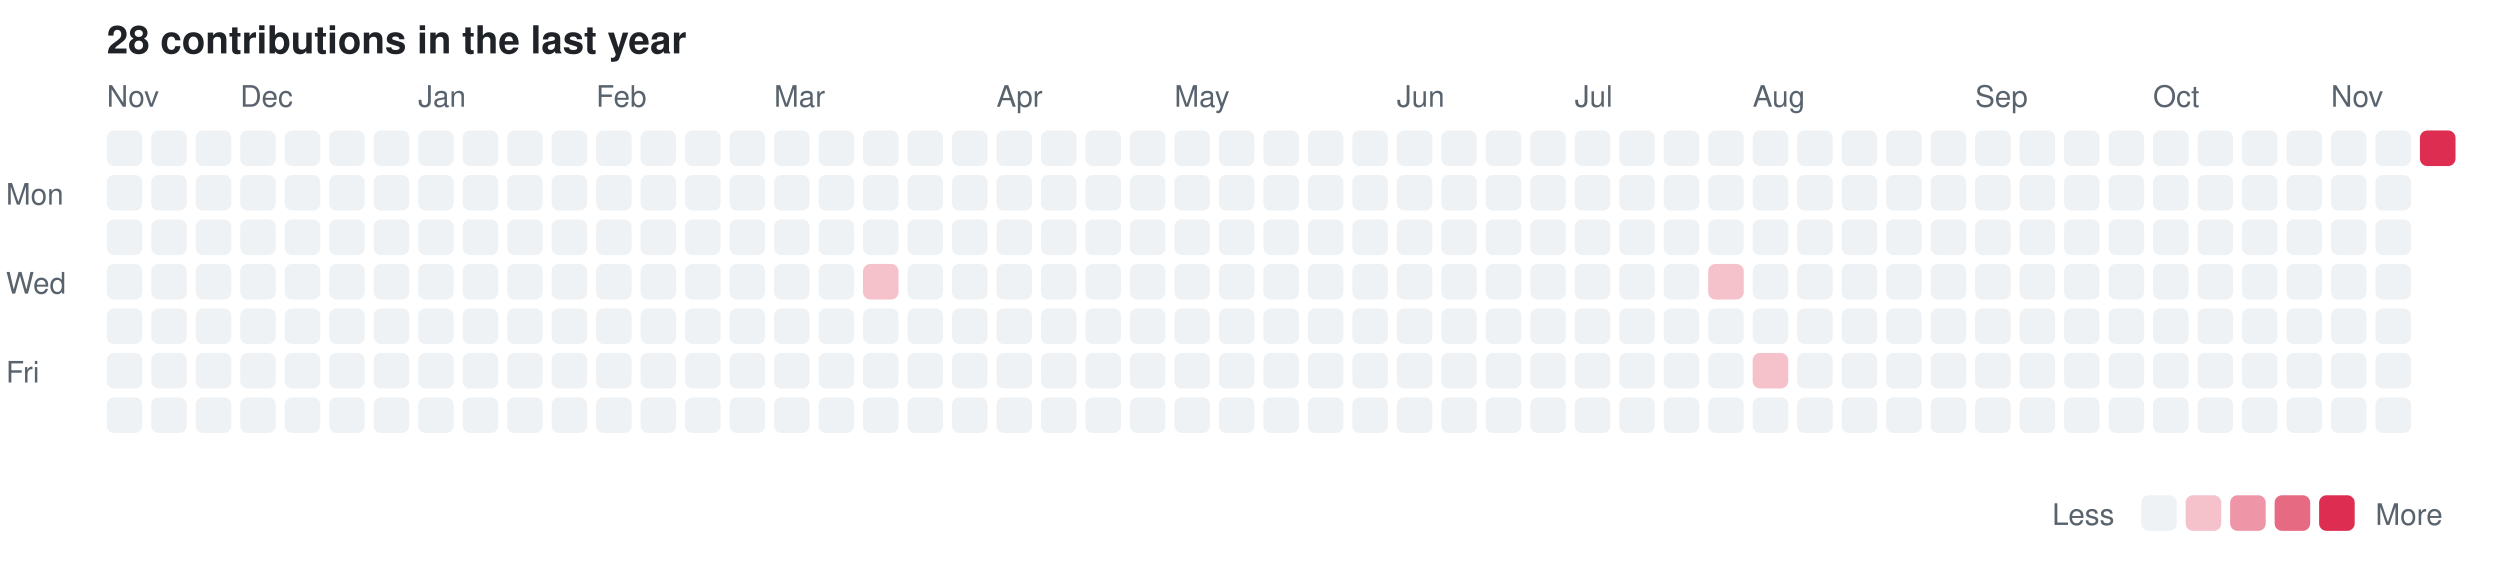
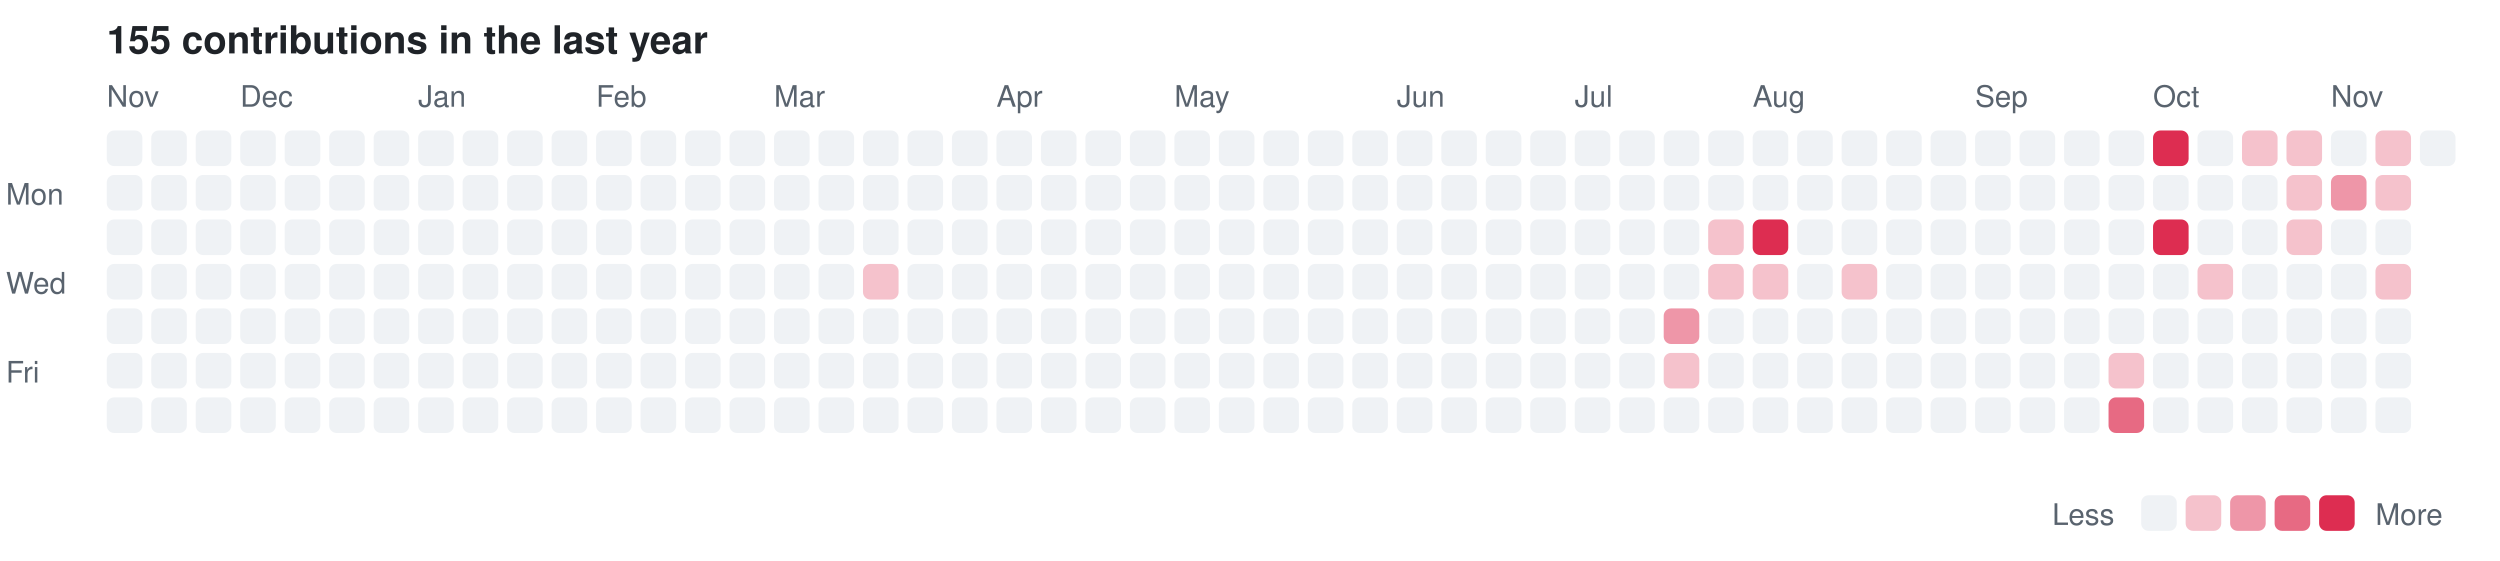
- <svg xmlns="http://www.w3.org/2000/svg" viewBox="0 0 843 189" width="843" height="189" role="img" aria-label="28 contributions in the last year" font-family="Montserrat, -apple-system, 'Segoe UI', Helvetica, Arial, sans-serif">
+ <svg xmlns="http://www.w3.org/2000/svg" viewBox="0 0 843 189" width="843" height="189" role="img" aria-label="155 contributions in the last year" font-family="Montserrat, -apple-system, 'Segoe UI', Helvetica, Arial, sans-serif">
  <style>.l0{fill:#eff2f5}.l1{fill:#f5c2cc}.l2{fill:#ee96a8}.l3{fill:#e76a83}.l4{fill:#dd2d51}.m{fill:#59636e}.s{fill:#1f2328}@media(prefers-color-scheme:dark){.l0{fill:#161b22}.l1{fill:#562737}.l2{fill:#852f45}.l3{fill:#b33853}.l4{fill:#e04060}.m{fill:#9198a1}.s{fill:#f0f6fc}}.w{animation:w 7s ease-in-out infinite}@keyframes w{0%,14%,100%{opacity:1}6%{opacity:.35}}</style>
-   <text class="s" x="36" y="18" font-size="13" font-weight="600">28 contributions in the last year</text>
+   <text class="s" x="36" y="18" font-size="13" font-weight="600">155 contributions in the last year</text>
  <text class="m" x="36" y="36" font-size="10">Nov</text>
  <g class="w" style="animation-delay:0.00s">
    <rect class="l0" x="36" y="44" width="12" height="12" rx="2.5" />
    <rect class="l0" x="36" y="59" width="12" height="12" rx="2.5" />
    <rect class="l0" x="36" y="74" width="12" height="12" rx="2.5" />
    <rect class="l0" x="36" y="89" width="12" height="12" rx="2.5" />
    <rect class="l0" x="36" y="104" width="12" height="12" rx="2.5" />
    <rect class="l0" x="36" y="119" width="12" height="12" rx="2.5" />
    <rect class="l0" x="36" y="134" width="12" height="12" rx="2.5" />
  </g>
  <g class="w" style="animation-delay:0.06s">
    <rect class="l0" x="51" y="44" width="12" height="12" rx="2.5" />
    <rect class="l0" x="51" y="59" width="12" height="12" rx="2.5" />
    <rect class="l0" x="51" y="74" width="12" height="12" rx="2.5" />
    <rect class="l0" x="51" y="89" width="12" height="12" rx="2.5" />
    <rect class="l0" x="51" y="104" width="12" height="12" rx="2.5" />
    <rect class="l0" x="51" y="119" width="12" height="12" rx="2.5" />
    <rect class="l0" x="51" y="134" width="12" height="12" rx="2.5" />
  </g>
  <g class="w" style="animation-delay:0.12s">
    <rect class="l0" x="66" y="44" width="12" height="12" rx="2.5" />
    <rect class="l0" x="66" y="59" width="12" height="12" rx="2.5" />
    <rect class="l0" x="66" y="74" width="12" height="12" rx="2.5" />
    <rect class="l0" x="66" y="89" width="12" height="12" rx="2.5" />
    <rect class="l0" x="66" y="104" width="12" height="12" rx="2.5" />
    <rect class="l0" x="66" y="119" width="12" height="12" rx="2.5" />
    <rect class="l0" x="66" y="134" width="12" height="12" rx="2.5" />
  </g>
  <text class="m" x="81" y="36" font-size="10">Dec</text>
  <g class="w" style="animation-delay:0.18s">
    <rect class="l0" x="81" y="44" width="12" height="12" rx="2.5" />
    <rect class="l0" x="81" y="59" width="12" height="12" rx="2.5" />
    <rect class="l0" x="81" y="74" width="12" height="12" rx="2.5" />
    <rect class="l0" x="81" y="89" width="12" height="12" rx="2.5" />
    <rect class="l0" x="81" y="104" width="12" height="12" rx="2.5" />
    <rect class="l0" x="81" y="119" width="12" height="12" rx="2.5" />
    <rect class="l0" x="81" y="134" width="12" height="12" rx="2.5" />
  </g>
  <g class="w" style="animation-delay:0.24s">
    <rect class="l0" x="96" y="44" width="12" height="12" rx="2.5" />
    <rect class="l0" x="96" y="59" width="12" height="12" rx="2.5" />
    <rect class="l0" x="96" y="74" width="12" height="12" rx="2.5" />
    <rect class="l0" x="96" y="89" width="12" height="12" rx="2.5" />
    <rect class="l0" x="96" y="104" width="12" height="12" rx="2.5" />
    <rect class="l0" x="96" y="119" width="12" height="12" rx="2.5" />
    <rect class="l0" x="96" y="134" width="12" height="12" rx="2.5" />
  </g>
  <g class="w" style="animation-delay:0.30s">
    <rect class="l0" x="111" y="44" width="12" height="12" rx="2.5" />
    <rect class="l0" x="111" y="59" width="12" height="12" rx="2.5" />
    <rect class="l0" x="111" y="74" width="12" height="12" rx="2.5" />
    <rect class="l0" x="111" y="89" width="12" height="12" rx="2.5" />
    <rect class="l0" x="111" y="104" width="12" height="12" rx="2.5" />
    <rect class="l0" x="111" y="119" width="12" height="12" rx="2.5" />
    <rect class="l0" x="111" y="134" width="12" height="12" rx="2.5" />
  </g>
  <g class="w" style="animation-delay:0.36s">
    <rect class="l0" x="126" y="44" width="12" height="12" rx="2.5" />
    <rect class="l0" x="126" y="59" width="12" height="12" rx="2.5" />
    <rect class="l0" x="126" y="74" width="12" height="12" rx="2.5" />
    <rect class="l0" x="126" y="89" width="12" height="12" rx="2.5" />
    <rect class="l0" x="126" y="104" width="12" height="12" rx="2.5" />
    <rect class="l0" x="126" y="119" width="12" height="12" rx="2.5" />
    <rect class="l0" x="126" y="134" width="12" height="12" rx="2.5" />
  </g>
  <text class="m" x="141" y="36" font-size="10">Jan</text>
  <g class="w" style="animation-delay:0.42s">
    <rect class="l0" x="141" y="44" width="12" height="12" rx="2.5" />
    <rect class="l0" x="141" y="59" width="12" height="12" rx="2.5" />
    <rect class="l0" x="141" y="74" width="12" height="12" rx="2.5" />
    <rect class="l0" x="141" y="89" width="12" height="12" rx="2.5" />
    <rect class="l0" x="141" y="104" width="12" height="12" rx="2.5" />
    <rect class="l0" x="141" y="119" width="12" height="12" rx="2.5" />
    <rect class="l0" x="141" y="134" width="12" height="12" rx="2.5" />
  </g>
  <g class="w" style="animation-delay:0.48s">
    <rect class="l0" x="156" y="44" width="12" height="12" rx="2.5" />
    <rect class="l0" x="156" y="59" width="12" height="12" rx="2.5" />
    <rect class="l0" x="156" y="74" width="12" height="12" rx="2.5" />
    <rect class="l0" x="156" y="89" width="12" height="12" rx="2.5" />
    <rect class="l0" x="156" y="104" width="12" height="12" rx="2.5" />
    <rect class="l0" x="156" y="119" width="12" height="12" rx="2.5" />
    <rect class="l0" x="156" y="134" width="12" height="12" rx="2.5" />
  </g>
  <g class="w" style="animation-delay:0.54s">
    <rect class="l0" x="171" y="44" width="12" height="12" rx="2.5" />
    <rect class="l0" x="171" y="59" width="12" height="12" rx="2.5" />
    <rect class="l0" x="171" y="74" width="12" height="12" rx="2.5" />
    <rect class="l0" x="171" y="89" width="12" height="12" rx="2.5" />
    <rect class="l0" x="171" y="104" width="12" height="12" rx="2.5" />
    <rect class="l0" x="171" y="119" width="12" height="12" rx="2.5" />
    <rect class="l0" x="171" y="134" width="12" height="12" rx="2.5" />
  </g>
  <g class="w" style="animation-delay:0.60s">
    <rect class="l0" x="186" y="44" width="12" height="12" rx="2.5" />
    <rect class="l0" x="186" y="59" width="12" height="12" rx="2.5" />
    <rect class="l0" x="186" y="74" width="12" height="12" rx="2.5" />
    <rect class="l0" x="186" y="89" width="12" height="12" rx="2.5" />
    <rect class="l0" x="186" y="104" width="12" height="12" rx="2.5" />
    <rect class="l0" x="186" y="119" width="12" height="12" rx="2.5" />
    <rect class="l0" x="186" y="134" width="12" height="12" rx="2.5" />
  </g>
  <text class="m" x="201" y="36" font-size="10">Feb</text>
  <g class="w" style="animation-delay:0.66s">
    <rect class="l0" x="201" y="44" width="12" height="12" rx="2.5" />
    <rect class="l0" x="201" y="59" width="12" height="12" rx="2.5" />
    <rect class="l0" x="201" y="74" width="12" height="12" rx="2.5" />
    <rect class="l0" x="201" y="89" width="12" height="12" rx="2.5" />
    <rect class="l0" x="201" y="104" width="12" height="12" rx="2.5" />
    <rect class="l0" x="201" y="119" width="12" height="12" rx="2.5" />
    <rect class="l0" x="201" y="134" width="12" height="12" rx="2.5" />
  </g>
  <g class="w" style="animation-delay:0.72s">
    <rect class="l0" x="216" y="44" width="12" height="12" rx="2.5" />
    <rect class="l0" x="216" y="59" width="12" height="12" rx="2.5" />
    <rect class="l0" x="216" y="74" width="12" height="12" rx="2.5" />
    <rect class="l0" x="216" y="89" width="12" height="12" rx="2.5" />
    <rect class="l0" x="216" y="104" width="12" height="12" rx="2.5" />
    <rect class="l0" x="216" y="119" width="12" height="12" rx="2.5" />
    <rect class="l0" x="216" y="134" width="12" height="12" rx="2.5" />
  </g>
  <g class="w" style="animation-delay:0.78s">
    <rect class="l0" x="231" y="44" width="12" height="12" rx="2.5" />
    <rect class="l0" x="231" y="59" width="12" height="12" rx="2.5" />
    <rect class="l0" x="231" y="74" width="12" height="12" rx="2.5" />
    <rect class="l0" x="231" y="89" width="12" height="12" rx="2.5" />
    <rect class="l0" x="231" y="104" width="12" height="12" rx="2.5" />
    <rect class="l0" x="231" y="119" width="12" height="12" rx="2.5" />
    <rect class="l0" x="231" y="134" width="12" height="12" rx="2.5" />
  </g>
  <g class="w" style="animation-delay:0.84s">
    <rect class="l0" x="246" y="44" width="12" height="12" rx="2.5" />
    <rect class="l0" x="246" y="59" width="12" height="12" rx="2.5" />
    <rect class="l0" x="246" y="74" width="12" height="12" rx="2.5" />
    <rect class="l0" x="246" y="89" width="12" height="12" rx="2.5" />
    <rect class="l0" x="246" y="104" width="12" height="12" rx="2.5" />
    <rect class="l0" x="246" y="119" width="12" height="12" rx="2.5" />
    <rect class="l0" x="246" y="134" width="12" height="12" rx="2.5" />
  </g>
  <text class="m" x="261" y="36" font-size="10">Mar</text>
  <g class="w" style="animation-delay:0.90s">
    <rect class="l0" x="261" y="44" width="12" height="12" rx="2.5" />
    <rect class="l0" x="261" y="59" width="12" height="12" rx="2.5" />
    <rect class="l0" x="261" y="74" width="12" height="12" rx="2.5" />
    <rect class="l0" x="261" y="89" width="12" height="12" rx="2.5" />
    <rect class="l0" x="261" y="104" width="12" height="12" rx="2.5" />
    <rect class="l0" x="261" y="119" width="12" height="12" rx="2.5" />
    <rect class="l0" x="261" y="134" width="12" height="12" rx="2.5" />
  </g>
  <g class="w" style="animation-delay:0.96s">
    <rect class="l0" x="276" y="44" width="12" height="12" rx="2.5" />
    <rect class="l0" x="276" y="59" width="12" height="12" rx="2.5" />
    <rect class="l0" x="276" y="74" width="12" height="12" rx="2.5" />
    <rect class="l0" x="276" y="89" width="12" height="12" rx="2.5" />
    <rect class="l0" x="276" y="104" width="12" height="12" rx="2.5" />
    <rect class="l0" x="276" y="119" width="12" height="12" rx="2.5" />
    <rect class="l0" x="276" y="134" width="12" height="12" rx="2.5" />
  </g>
  <g class="w" style="animation-delay:1.02s">
    <rect class="l0" x="291" y="44" width="12" height="12" rx="2.5" />
    <rect class="l0" x="291" y="59" width="12" height="12" rx="2.5" />
    <rect class="l0" x="291" y="74" width="12" height="12" rx="2.5" />
    <rect class="l1" x="291" y="89" width="12" height="12" rx="2.5" />
    <rect class="l0" x="291" y="104" width="12" height="12" rx="2.5" />
    <rect class="l0" x="291" y="119" width="12" height="12" rx="2.5" />
    <rect class="l0" x="291" y="134" width="12" height="12" rx="2.5" />
  </g>
  <g class="w" style="animation-delay:1.08s">
    <rect class="l0" x="306" y="44" width="12" height="12" rx="2.5" />
    <rect class="l0" x="306" y="59" width="12" height="12" rx="2.5" />
    <rect class="l0" x="306" y="74" width="12" height="12" rx="2.5" />
    <rect class="l0" x="306" y="89" width="12" height="12" rx="2.5" />
    <rect class="l0" x="306" y="104" width="12" height="12" rx="2.5" />
    <rect class="l0" x="306" y="119" width="12" height="12" rx="2.5" />
    <rect class="l0" x="306" y="134" width="12" height="12" rx="2.5" />
  </g>
  <g class="w" style="animation-delay:1.14s">
    <rect class="l0" x="321" y="44" width="12" height="12" rx="2.5" />
    <rect class="l0" x="321" y="59" width="12" height="12" rx="2.5" />
    <rect class="l0" x="321" y="74" width="12" height="12" rx="2.5" />
    <rect class="l0" x="321" y="89" width="12" height="12" rx="2.5" />
    <rect class="l0" x="321" y="104" width="12" height="12" rx="2.5" />
    <rect class="l0" x="321" y="119" width="12" height="12" rx="2.5" />
    <rect class="l0" x="321" y="134" width="12" height="12" rx="2.5" />
  </g>
  <text class="m" x="336" y="36" font-size="10">Apr</text>
  <g class="w" style="animation-delay:1.20s">
    <rect class="l0" x="336" y="44" width="12" height="12" rx="2.5" />
    <rect class="l0" x="336" y="59" width="12" height="12" rx="2.5" />
    <rect class="l0" x="336" y="74" width="12" height="12" rx="2.5" />
    <rect class="l0" x="336" y="89" width="12" height="12" rx="2.5" />
    <rect class="l0" x="336" y="104" width="12" height="12" rx="2.5" />
    <rect class="l0" x="336" y="119" width="12" height="12" rx="2.5" />
    <rect class="l0" x="336" y="134" width="12" height="12" rx="2.5" />
  </g>
  <g class="w" style="animation-delay:1.26s">
    <rect class="l0" x="351" y="44" width="12" height="12" rx="2.5" />
    <rect class="l0" x="351" y="59" width="12" height="12" rx="2.5" />
    <rect class="l0" x="351" y="74" width="12" height="12" rx="2.5" />
    <rect class="l0" x="351" y="89" width="12" height="12" rx="2.5" />
    <rect class="l0" x="351" y="104" width="12" height="12" rx="2.5" />
    <rect class="l0" x="351" y="119" width="12" height="12" rx="2.5" />
    <rect class="l0" x="351" y="134" width="12" height="12" rx="2.5" />
  </g>
  <g class="w" style="animation-delay:1.32s">
    <rect class="l0" x="366" y="44" width="12" height="12" rx="2.5" />
    <rect class="l0" x="366" y="59" width="12" height="12" rx="2.5" />
    <rect class="l0" x="366" y="74" width="12" height="12" rx="2.5" />
    <rect class="l0" x="366" y="89" width="12" height="12" rx="2.5" />
    <rect class="l0" x="366" y="104" width="12" height="12" rx="2.5" />
    <rect class="l0" x="366" y="119" width="12" height="12" rx="2.5" />
    <rect class="l0" x="366" y="134" width="12" height="12" rx="2.5" />
  </g>
  <g class="w" style="animation-delay:1.38s">
    <rect class="l0" x="381" y="44" width="12" height="12" rx="2.5" />
    <rect class="l0" x="381" y="59" width="12" height="12" rx="2.5" />
    <rect class="l0" x="381" y="74" width="12" height="12" rx="2.5" />
    <rect class="l0" x="381" y="89" width="12" height="12" rx="2.5" />
    <rect class="l0" x="381" y="104" width="12" height="12" rx="2.5" />
    <rect class="l0" x="381" y="119" width="12" height="12" rx="2.5" />
    <rect class="l0" x="381" y="134" width="12" height="12" rx="2.5" />
  </g>
  <text class="m" x="396" y="36" font-size="10">May</text>
  <g class="w" style="animation-delay:1.44s">
    <rect class="l0" x="396" y="44" width="12" height="12" rx="2.5" />
    <rect class="l0" x="396" y="59" width="12" height="12" rx="2.5" />
    <rect class="l0" x="396" y="74" width="12" height="12" rx="2.5" />
    <rect class="l0" x="396" y="89" width="12" height="12" rx="2.5" />
    <rect class="l0" x="396" y="104" width="12" height="12" rx="2.5" />
    <rect class="l0" x="396" y="119" width="12" height="12" rx="2.5" />
    <rect class="l0" x="396" y="134" width="12" height="12" rx="2.5" />
  </g>
  <g class="w" style="animation-delay:1.50s">
    <rect class="l0" x="411" y="44" width="12" height="12" rx="2.5" />
    <rect class="l0" x="411" y="59" width="12" height="12" rx="2.5" />
    <rect class="l0" x="411" y="74" width="12" height="12" rx="2.5" />
    <rect class="l0" x="411" y="89" width="12" height="12" rx="2.5" />
    <rect class="l0" x="411" y="104" width="12" height="12" rx="2.5" />
    <rect class="l0" x="411" y="119" width="12" height="12" rx="2.5" />
    <rect class="l0" x="411" y="134" width="12" height="12" rx="2.5" />
  </g>
  <g class="w" style="animation-delay:1.56s">
    <rect class="l0" x="426" y="44" width="12" height="12" rx="2.5" />
    <rect class="l0" x="426" y="59" width="12" height="12" rx="2.5" />
    <rect class="l0" x="426" y="74" width="12" height="12" rx="2.5" />
    <rect class="l0" x="426" y="89" width="12" height="12" rx="2.5" />
    <rect class="l0" x="426" y="104" width="12" height="12" rx="2.5" />
    <rect class="l0" x="426" y="119" width="12" height="12" rx="2.5" />
    <rect class="l0" x="426" y="134" width="12" height="12" rx="2.5" />
  </g>
  <g class="w" style="animation-delay:1.62s">
    <rect class="l0" x="441" y="44" width="12" height="12" rx="2.5" />
    <rect class="l0" x="441" y="59" width="12" height="12" rx="2.5" />
    <rect class="l0" x="441" y="74" width="12" height="12" rx="2.5" />
    <rect class="l0" x="441" y="89" width="12" height="12" rx="2.5" />
    <rect class="l0" x="441" y="104" width="12" height="12" rx="2.5" />
    <rect class="l0" x="441" y="119" width="12" height="12" rx="2.5" />
    <rect class="l0" x="441" y="134" width="12" height="12" rx="2.5" />
  </g>
  <g class="w" style="animation-delay:1.68s">
    <rect class="l0" x="456" y="44" width="12" height="12" rx="2.5" />
    <rect class="l0" x="456" y="59" width="12" height="12" rx="2.5" />
    <rect class="l0" x="456" y="74" width="12" height="12" rx="2.5" />
    <rect class="l0" x="456" y="89" width="12" height="12" rx="2.5" />
    <rect class="l0" x="456" y="104" width="12" height="12" rx="2.5" />
    <rect class="l0" x="456" y="119" width="12" height="12" rx="2.5" />
    <rect class="l0" x="456" y="134" width="12" height="12" rx="2.5" />
  </g>
  <text class="m" x="471" y="36" font-size="10">Jun</text>
  <g class="w" style="animation-delay:1.74s">
    <rect class="l0" x="471" y="44" width="12" height="12" rx="2.5" />
    <rect class="l0" x="471" y="59" width="12" height="12" rx="2.5" />
    <rect class="l0" x="471" y="74" width="12" height="12" rx="2.5" />
    <rect class="l0" x="471" y="89" width="12" height="12" rx="2.5" />
    <rect class="l0" x="471" y="104" width="12" height="12" rx="2.5" />
    <rect class="l0" x="471" y="119" width="12" height="12" rx="2.5" />
    <rect class="l0" x="471" y="134" width="12" height="12" rx="2.5" />
  </g>
  <g class="w" style="animation-delay:1.80s">
    <rect class="l0" x="486" y="44" width="12" height="12" rx="2.5" />
    <rect class="l0" x="486" y="59" width="12" height="12" rx="2.5" />
    <rect class="l0" x="486" y="74" width="12" height="12" rx="2.5" />
    <rect class="l0" x="486" y="89" width="12" height="12" rx="2.5" />
    <rect class="l0" x="486" y="104" width="12" height="12" rx="2.5" />
    <rect class="l0" x="486" y="119" width="12" height="12" rx="2.5" />
    <rect class="l0" x="486" y="134" width="12" height="12" rx="2.5" />
  </g>
  <g class="w" style="animation-delay:1.86s">
    <rect class="l0" x="501" y="44" width="12" height="12" rx="2.5" />
    <rect class="l0" x="501" y="59" width="12" height="12" rx="2.5" />
    <rect class="l0" x="501" y="74" width="12" height="12" rx="2.5" />
    <rect class="l0" x="501" y="89" width="12" height="12" rx="2.5" />
    <rect class="l0" x="501" y="104" width="12" height="12" rx="2.5" />
    <rect class="l0" x="501" y="119" width="12" height="12" rx="2.5" />
    <rect class="l0" x="501" y="134" width="12" height="12" rx="2.5" />
  </g>
  <g class="w" style="animation-delay:1.92s">
    <rect class="l0" x="516" y="44" width="12" height="12" rx="2.5" />
    <rect class="l0" x="516" y="59" width="12" height="12" rx="2.5" />
    <rect class="l0" x="516" y="74" width="12" height="12" rx="2.5" />
    <rect class="l0" x="516" y="89" width="12" height="12" rx="2.5" />
    <rect class="l0" x="516" y="104" width="12" height="12" rx="2.5" />
    <rect class="l0" x="516" y="119" width="12" height="12" rx="2.5" />
    <rect class="l0" x="516" y="134" width="12" height="12" rx="2.5" />
  </g>
  <text class="m" x="531" y="36" font-size="10">Jul</text>
  <g class="w" style="animation-delay:1.98s">
    <rect class="l0" x="531" y="44" width="12" height="12" rx="2.5" />
    <rect class="l0" x="531" y="59" width="12" height="12" rx="2.5" />
    <rect class="l0" x="531" y="74" width="12" height="12" rx="2.5" />
    <rect class="l0" x="531" y="89" width="12" height="12" rx="2.5" />
    <rect class="l0" x="531" y="104" width="12" height="12" rx="2.5" />
    <rect class="l0" x="531" y="119" width="12" height="12" rx="2.5" />
    <rect class="l0" x="531" y="134" width="12" height="12" rx="2.5" />
  </g>
  <g class="w" style="animation-delay:2.04s">
    <rect class="l0" x="546" y="44" width="12" height="12" rx="2.5" />
    <rect class="l0" x="546" y="59" width="12" height="12" rx="2.5" />
    <rect class="l0" x="546" y="74" width="12" height="12" rx="2.5" />
    <rect class="l0" x="546" y="89" width="12" height="12" rx="2.5" />
    <rect class="l0" x="546" y="104" width="12" height="12" rx="2.5" />
    <rect class="l0" x="546" y="119" width="12" height="12" rx="2.5" />
    <rect class="l0" x="546" y="134" width="12" height="12" rx="2.5" />
  </g>
  <g class="w" style="animation-delay:2.10s">
    <rect class="l0" x="561" y="44" width="12" height="12" rx="2.5" />
    <rect class="l0" x="561" y="59" width="12" height="12" rx="2.5" />
    <rect class="l0" x="561" y="74" width="12" height="12" rx="2.5" />
    <rect class="l0" x="561" y="89" width="12" height="12" rx="2.5" />
-     <rect class="l0" x="561" y="104" width="12" height="12" rx="2.5" />
-     <rect class="l0" x="561" y="119" width="12" height="12" rx="2.5" />
+     <rect class="l2" x="561" y="104" width="12" height="12" rx="2.5" />
+     <rect class="l1" x="561" y="119" width="12" height="12" rx="2.5" />
    <rect class="l0" x="561" y="134" width="12" height="12" rx="2.5" />
  </g>
  <g class="w" style="animation-delay:2.16s">
    <rect class="l0" x="576" y="44" width="12" height="12" rx="2.5" />
    <rect class="l0" x="576" y="59" width="12" height="12" rx="2.5" />
-     <rect class="l0" x="576" y="74" width="12" height="12" rx="2.5" />
+     <rect class="l1" x="576" y="74" width="12" height="12" rx="2.5" />
    <rect class="l1" x="576" y="89" width="12" height="12" rx="2.5" />
    <rect class="l0" x="576" y="104" width="12" height="12" rx="2.5" />
    <rect class="l0" x="576" y="119" width="12" height="12" rx="2.5" />
    <rect class="l0" x="576" y="134" width="12" height="12" rx="2.5" />
  </g>
  <text class="m" x="591" y="36" font-size="10">Aug</text>
  <g class="w" style="animation-delay:2.22s">
    <rect class="l0" x="591" y="44" width="12" height="12" rx="2.5" />
    <rect class="l0" x="591" y="59" width="12" height="12" rx="2.5" />
-     <rect class="l0" x="591" y="74" width="12" height="12" rx="2.5" />
-     <rect class="l0" x="591" y="89" width="12" height="12" rx="2.5" />
+     <rect class="l4" x="591" y="74" width="12" height="12" rx="2.5" />
+     <rect class="l1" x="591" y="89" width="12" height="12" rx="2.5" />
    <rect class="l0" x="591" y="104" width="12" height="12" rx="2.5" />
-     <rect class="l1" x="591" y="119" width="12" height="12" rx="2.5" />
+     <rect class="l0" x="591" y="119" width="12" height="12" rx="2.5" />
    <rect class="l0" x="591" y="134" width="12" height="12" rx="2.5" />
  </g>
  <g class="w" style="animation-delay:2.28s">
    <rect class="l0" x="606" y="44" width="12" height="12" rx="2.5" />
    <rect class="l0" x="606" y="59" width="12" height="12" rx="2.5" />
    <rect class="l0" x="606" y="74" width="12" height="12" rx="2.5" />
    <rect class="l0" x="606" y="89" width="12" height="12" rx="2.5" />
    <rect class="l0" x="606" y="104" width="12" height="12" rx="2.5" />
    <rect class="l0" x="606" y="119" width="12" height="12" rx="2.5" />
    <rect class="l0" x="606" y="134" width="12" height="12" rx="2.5" />
  </g>
  <g class="w" style="animation-delay:2.34s">
    <rect class="l0" x="621" y="44" width="12" height="12" rx="2.5" />
    <rect class="l0" x="621" y="59" width="12" height="12" rx="2.5" />
    <rect class="l0" x="621" y="74" width="12" height="12" rx="2.5" />
-     <rect class="l0" x="621" y="89" width="12" height="12" rx="2.5" />
+     <rect class="l1" x="621" y="89" width="12" height="12" rx="2.5" />
    <rect class="l0" x="621" y="104" width="12" height="12" rx="2.5" />
    <rect class="l0" x="621" y="119" width="12" height="12" rx="2.5" />
    <rect class="l0" x="621" y="134" width="12" height="12" rx="2.5" />
  </g>
  <g class="w" style="animation-delay:2.40s">
    <rect class="l0" x="636" y="44" width="12" height="12" rx="2.5" />
    <rect class="l0" x="636" y="59" width="12" height="12" rx="2.5" />
    <rect class="l0" x="636" y="74" width="12" height="12" rx="2.5" />
    <rect class="l0" x="636" y="89" width="12" height="12" rx="2.5" />
    <rect class="l0" x="636" y="104" width="12" height="12" rx="2.5" />
    <rect class="l0" x="636" y="119" width="12" height="12" rx="2.5" />
    <rect class="l0" x="636" y="134" width="12" height="12" rx="2.5" />
  </g>
  <g class="w" style="animation-delay:2.46s">
    <rect class="l0" x="651" y="44" width="12" height="12" rx="2.5" />
    <rect class="l0" x="651" y="59" width="12" height="12" rx="2.5" />
    <rect class="l0" x="651" y="74" width="12" height="12" rx="2.5" />
    <rect class="l0" x="651" y="89" width="12" height="12" rx="2.5" />
    <rect class="l0" x="651" y="104" width="12" height="12" rx="2.5" />
    <rect class="l0" x="651" y="119" width="12" height="12" rx="2.5" />
    <rect class="l0" x="651" y="134" width="12" height="12" rx="2.5" />
  </g>
  <text class="m" x="666" y="36" font-size="10">Sep</text>
  <g class="w" style="animation-delay:2.52s">
    <rect class="l0" x="666" y="44" width="12" height="12" rx="2.5" />
    <rect class="l0" x="666" y="59" width="12" height="12" rx="2.5" />
    <rect class="l0" x="666" y="74" width="12" height="12" rx="2.5" />
    <rect class="l0" x="666" y="89" width="12" height="12" rx="2.5" />
    <rect class="l0" x="666" y="104" width="12" height="12" rx="2.5" />
    <rect class="l0" x="666" y="119" width="12" height="12" rx="2.5" />
    <rect class="l0" x="666" y="134" width="12" height="12" rx="2.5" />
  </g>
  <g class="w" style="animation-delay:2.58s">
    <rect class="l0" x="681" y="44" width="12" height="12" rx="2.5" />
    <rect class="l0" x="681" y="59" width="12" height="12" rx="2.5" />
    <rect class="l0" x="681" y="74" width="12" height="12" rx="2.5" />
    <rect class="l0" x="681" y="89" width="12" height="12" rx="2.5" />
    <rect class="l0" x="681" y="104" width="12" height="12" rx="2.5" />
    <rect class="l0" x="681" y="119" width="12" height="12" rx="2.5" />
    <rect class="l0" x="681" y="134" width="12" height="12" rx="2.5" />
  </g>
  <g class="w" style="animation-delay:2.64s">
    <rect class="l0" x="696" y="44" width="12" height="12" rx="2.5" />
    <rect class="l0" x="696" y="59" width="12" height="12" rx="2.5" />
    <rect class="l0" x="696" y="74" width="12" height="12" rx="2.5" />
    <rect class="l0" x="696" y="89" width="12" height="12" rx="2.5" />
    <rect class="l0" x="696" y="104" width="12" height="12" rx="2.5" />
    <rect class="l0" x="696" y="119" width="12" height="12" rx="2.5" />
    <rect class="l0" x="696" y="134" width="12" height="12" rx="2.5" />
  </g>
  <g class="w" style="animation-delay:2.70s">
    <rect class="l0" x="711" y="44" width="12" height="12" rx="2.5" />
    <rect class="l0" x="711" y="59" width="12" height="12" rx="2.5" />
    <rect class="l0" x="711" y="74" width="12" height="12" rx="2.5" />
    <rect class="l0" x="711" y="89" width="12" height="12" rx="2.5" />
    <rect class="l0" x="711" y="104" width="12" height="12" rx="2.5" />
-     <rect class="l0" x="711" y="119" width="12" height="12" rx="2.5" />
-     <rect class="l0" x="711" y="134" width="12" height="12" rx="2.5" />
+     <rect class="l1" x="711" y="119" width="12" height="12" rx="2.5" />
+     <rect class="l3" x="711" y="134" width="12" height="12" rx="2.5" />
  </g>
  <text class="m" x="726" y="36" font-size="10">Oct</text>
  <g class="w" style="animation-delay:2.76s">
-     <rect class="l0" x="726" y="44" width="12" height="12" rx="2.5" />
+     <rect class="l4" x="726" y="44" width="12" height="12" rx="2.5" />
    <rect class="l0" x="726" y="59" width="12" height="12" rx="2.5" />
-     <rect class="l0" x="726" y="74" width="12" height="12" rx="2.5" />
+     <rect class="l4" x="726" y="74" width="12" height="12" rx="2.5" />
    <rect class="l0" x="726" y="89" width="12" height="12" rx="2.5" />
    <rect class="l0" x="726" y="104" width="12" height="12" rx="2.5" />
    <rect class="l0" x="726" y="119" width="12" height="12" rx="2.5" />
    <rect class="l0" x="726" y="134" width="12" height="12" rx="2.5" />
  </g>
  <g class="w" style="animation-delay:2.82s">
    <rect class="l0" x="741" y="44" width="12" height="12" rx="2.5" />
    <rect class="l0" x="741" y="59" width="12" height="12" rx="2.5" />
    <rect class="l0" x="741" y="74" width="12" height="12" rx="2.5" />
-     <rect class="l0" x="741" y="89" width="12" height="12" rx="2.5" />
+     <rect class="l1" x="741" y="89" width="12" height="12" rx="2.5" />
    <rect class="l0" x="741" y="104" width="12" height="12" rx="2.5" />
    <rect class="l0" x="741" y="119" width="12" height="12" rx="2.5" />
    <rect class="l0" x="741" y="134" width="12" height="12" rx="2.5" />
  </g>
  <g class="w" style="animation-delay:2.88s">
-     <rect class="l0" x="756" y="44" width="12" height="12" rx="2.5" />
+     <rect class="l1" x="756" y="44" width="12" height="12" rx="2.5" />
    <rect class="l0" x="756" y="59" width="12" height="12" rx="2.5" />
    <rect class="l0" x="756" y="74" width="12" height="12" rx="2.5" />
    <rect class="l0" x="756" y="89" width="12" height="12" rx="2.5" />
    <rect class="l0" x="756" y="104" width="12" height="12" rx="2.5" />
    <rect class="l0" x="756" y="119" width="12" height="12" rx="2.5" />
    <rect class="l0" x="756" y="134" width="12" height="12" rx="2.5" />
  </g>
  <g class="w" style="animation-delay:2.94s">
-     <rect class="l0" x="771" y="44" width="12" height="12" rx="2.5" />
-     <rect class="l0" x="771" y="59" width="12" height="12" rx="2.5" />
-     <rect class="l0" x="771" y="74" width="12" height="12" rx="2.5" />
+     <rect class="l1" x="771" y="44" width="12" height="12" rx="2.5" />
+     <rect class="l1" x="771" y="59" width="12" height="12" rx="2.5" />
+     <rect class="l1" x="771" y="74" width="12" height="12" rx="2.5" />
    <rect class="l0" x="771" y="89" width="12" height="12" rx="2.5" />
    <rect class="l0" x="771" y="104" width="12" height="12" rx="2.5" />
    <rect class="l0" x="771" y="119" width="12" height="12" rx="2.5" />
    <rect class="l0" x="771" y="134" width="12" height="12" rx="2.5" />
  </g>
  <text class="m" x="786" y="36" font-size="10">Nov</text>
  <g class="w" style="animation-delay:3.00s">
    <rect class="l0" x="786" y="44" width="12" height="12" rx="2.5" />
-     <rect class="l0" x="786" y="59" width="12" height="12" rx="2.5" />
+     <rect class="l2" x="786" y="59" width="12" height="12" rx="2.5" />
    <rect class="l0" x="786" y="74" width="12" height="12" rx="2.5" />
    <rect class="l0" x="786" y="89" width="12" height="12" rx="2.5" />
    <rect class="l0" x="786" y="104" width="12" height="12" rx="2.5" />
    <rect class="l0" x="786" y="119" width="12" height="12" rx="2.5" />
    <rect class="l0" x="786" y="134" width="12" height="12" rx="2.5" />
  </g>
  <g class="w" style="animation-delay:3.06s">
-     <rect class="l0" x="801" y="44" width="12" height="12" rx="2.5" />
-     <rect class="l0" x="801" y="59" width="12" height="12" rx="2.5" />
+     <rect class="l1" x="801" y="44" width="12" height="12" rx="2.5" />
+     <rect class="l1" x="801" y="59" width="12" height="12" rx="2.5" />
    <rect class="l0" x="801" y="74" width="12" height="12" rx="2.5" />
-     <rect class="l0" x="801" y="89" width="12" height="12" rx="2.5" />
+     <rect class="l1" x="801" y="89" width="12" height="12" rx="2.5" />
    <rect class="l0" x="801" y="104" width="12" height="12" rx="2.5" />
    <rect class="l0" x="801" y="119" width="12" height="12" rx="2.5" />
    <rect class="l0" x="801" y="134" width="12" height="12" rx="2.5" />
  </g>
  <g class="w" style="animation-delay:3.12s">
-     <rect class="l4" x="816" y="44" width="12" height="12" rx="2.5" />
+     <rect class="l0" x="816" y="44" width="12" height="12" rx="2.5" />
  </g>
  <text class="m" x="2" y="69" font-size="10">Mon</text>
  <text class="m" x="2" y="99" font-size="10">Wed</text>
  <text class="m" x="2" y="129" font-size="10">Fri</text>
  <text class="m" x="692" y="177" font-size="10">Less</text>
  <rect class="l0" x="722" y="167" width="12" height="12" rx="2.5" />
  <rect class="l1" x="737" y="167" width="12" height="12" rx="2.5" />
  <rect class="l2" x="752" y="167" width="12" height="12" rx="2.5" />
  <rect class="l3" x="767" y="167" width="12" height="12" rx="2.5" />
  <rect class="l4" x="782" y="167" width="12" height="12" rx="2.5" />
  <text class="m" x="801" y="177" font-size="10">More</text>
</svg>
